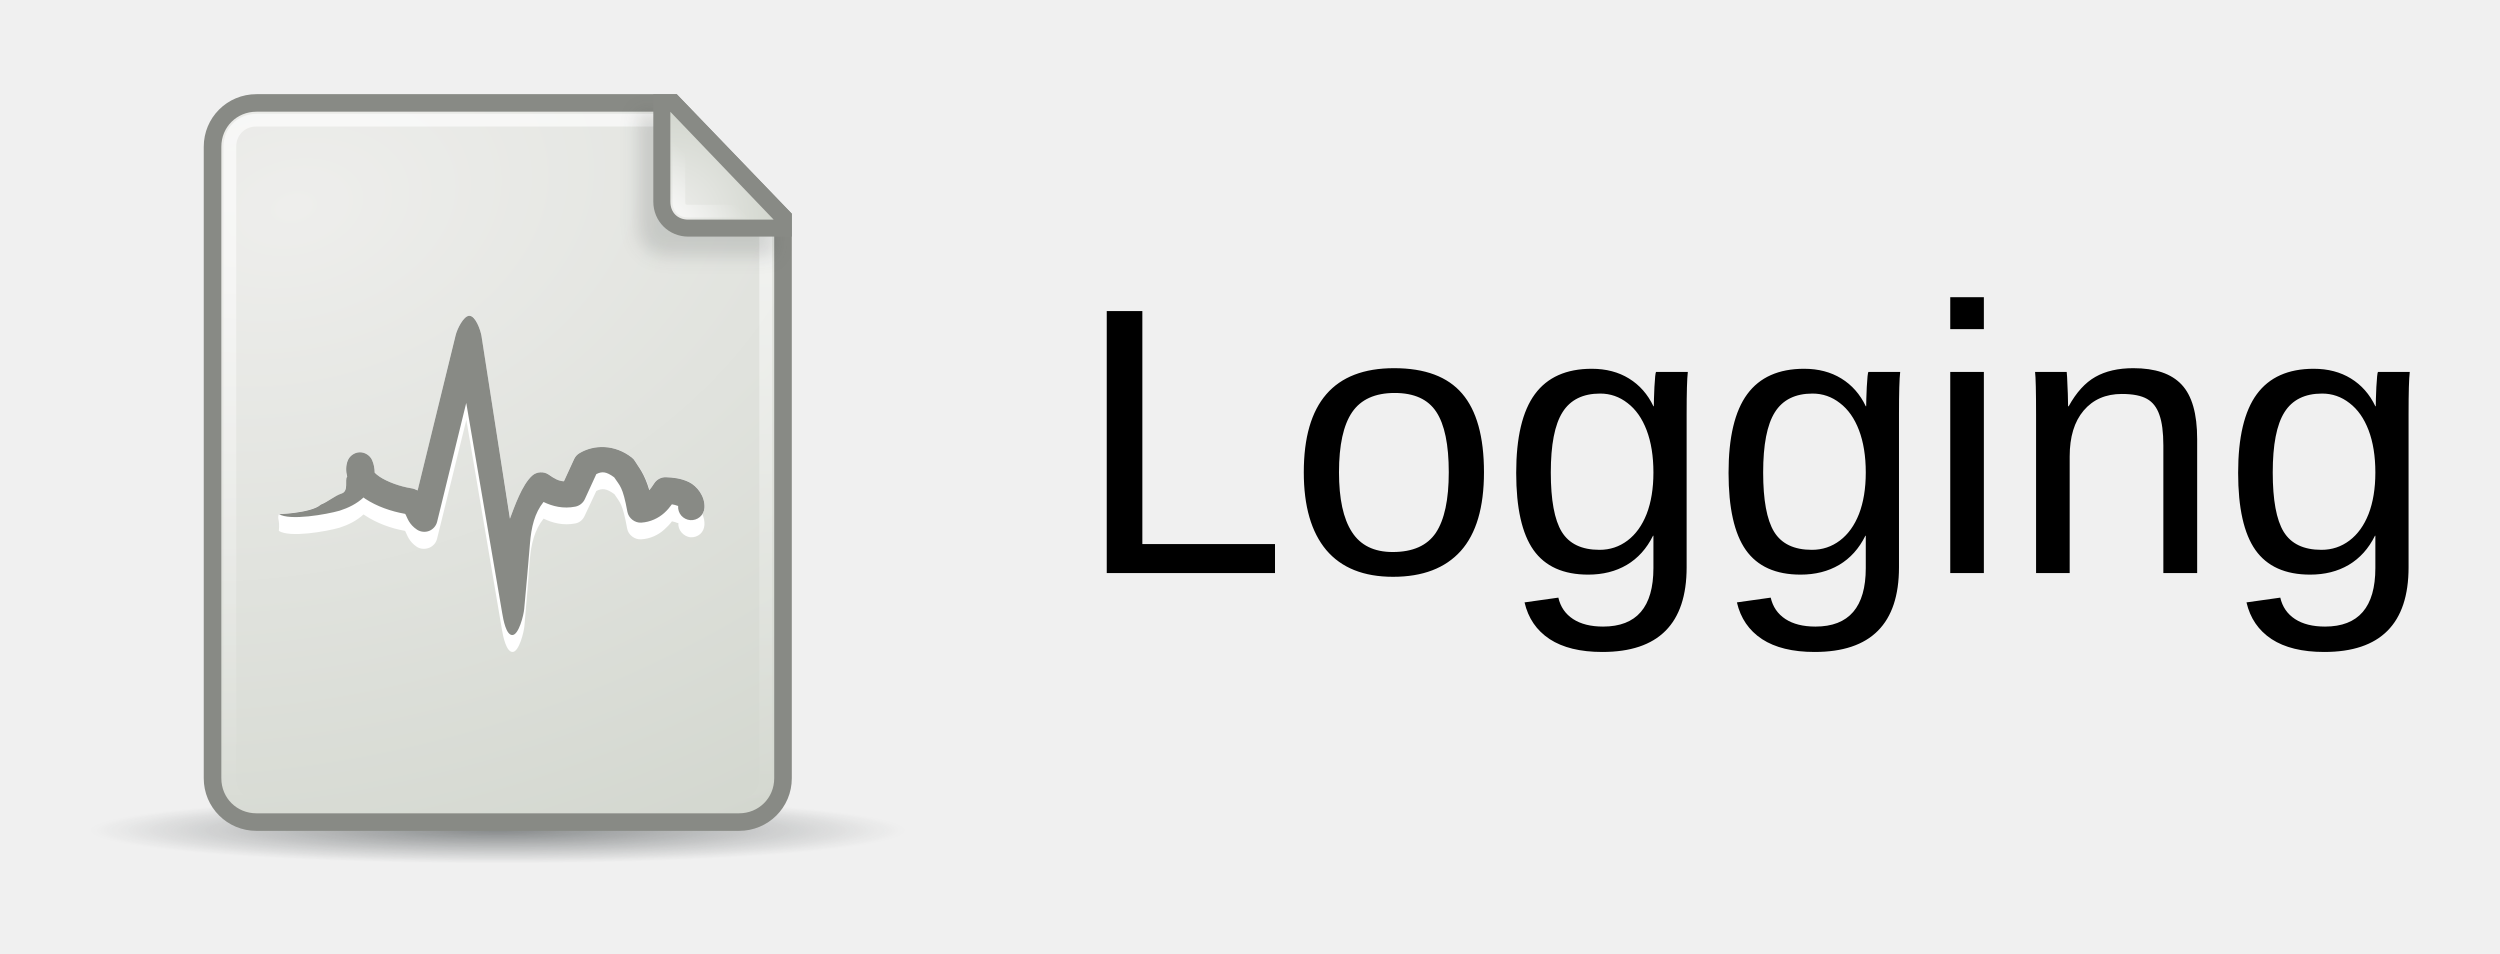
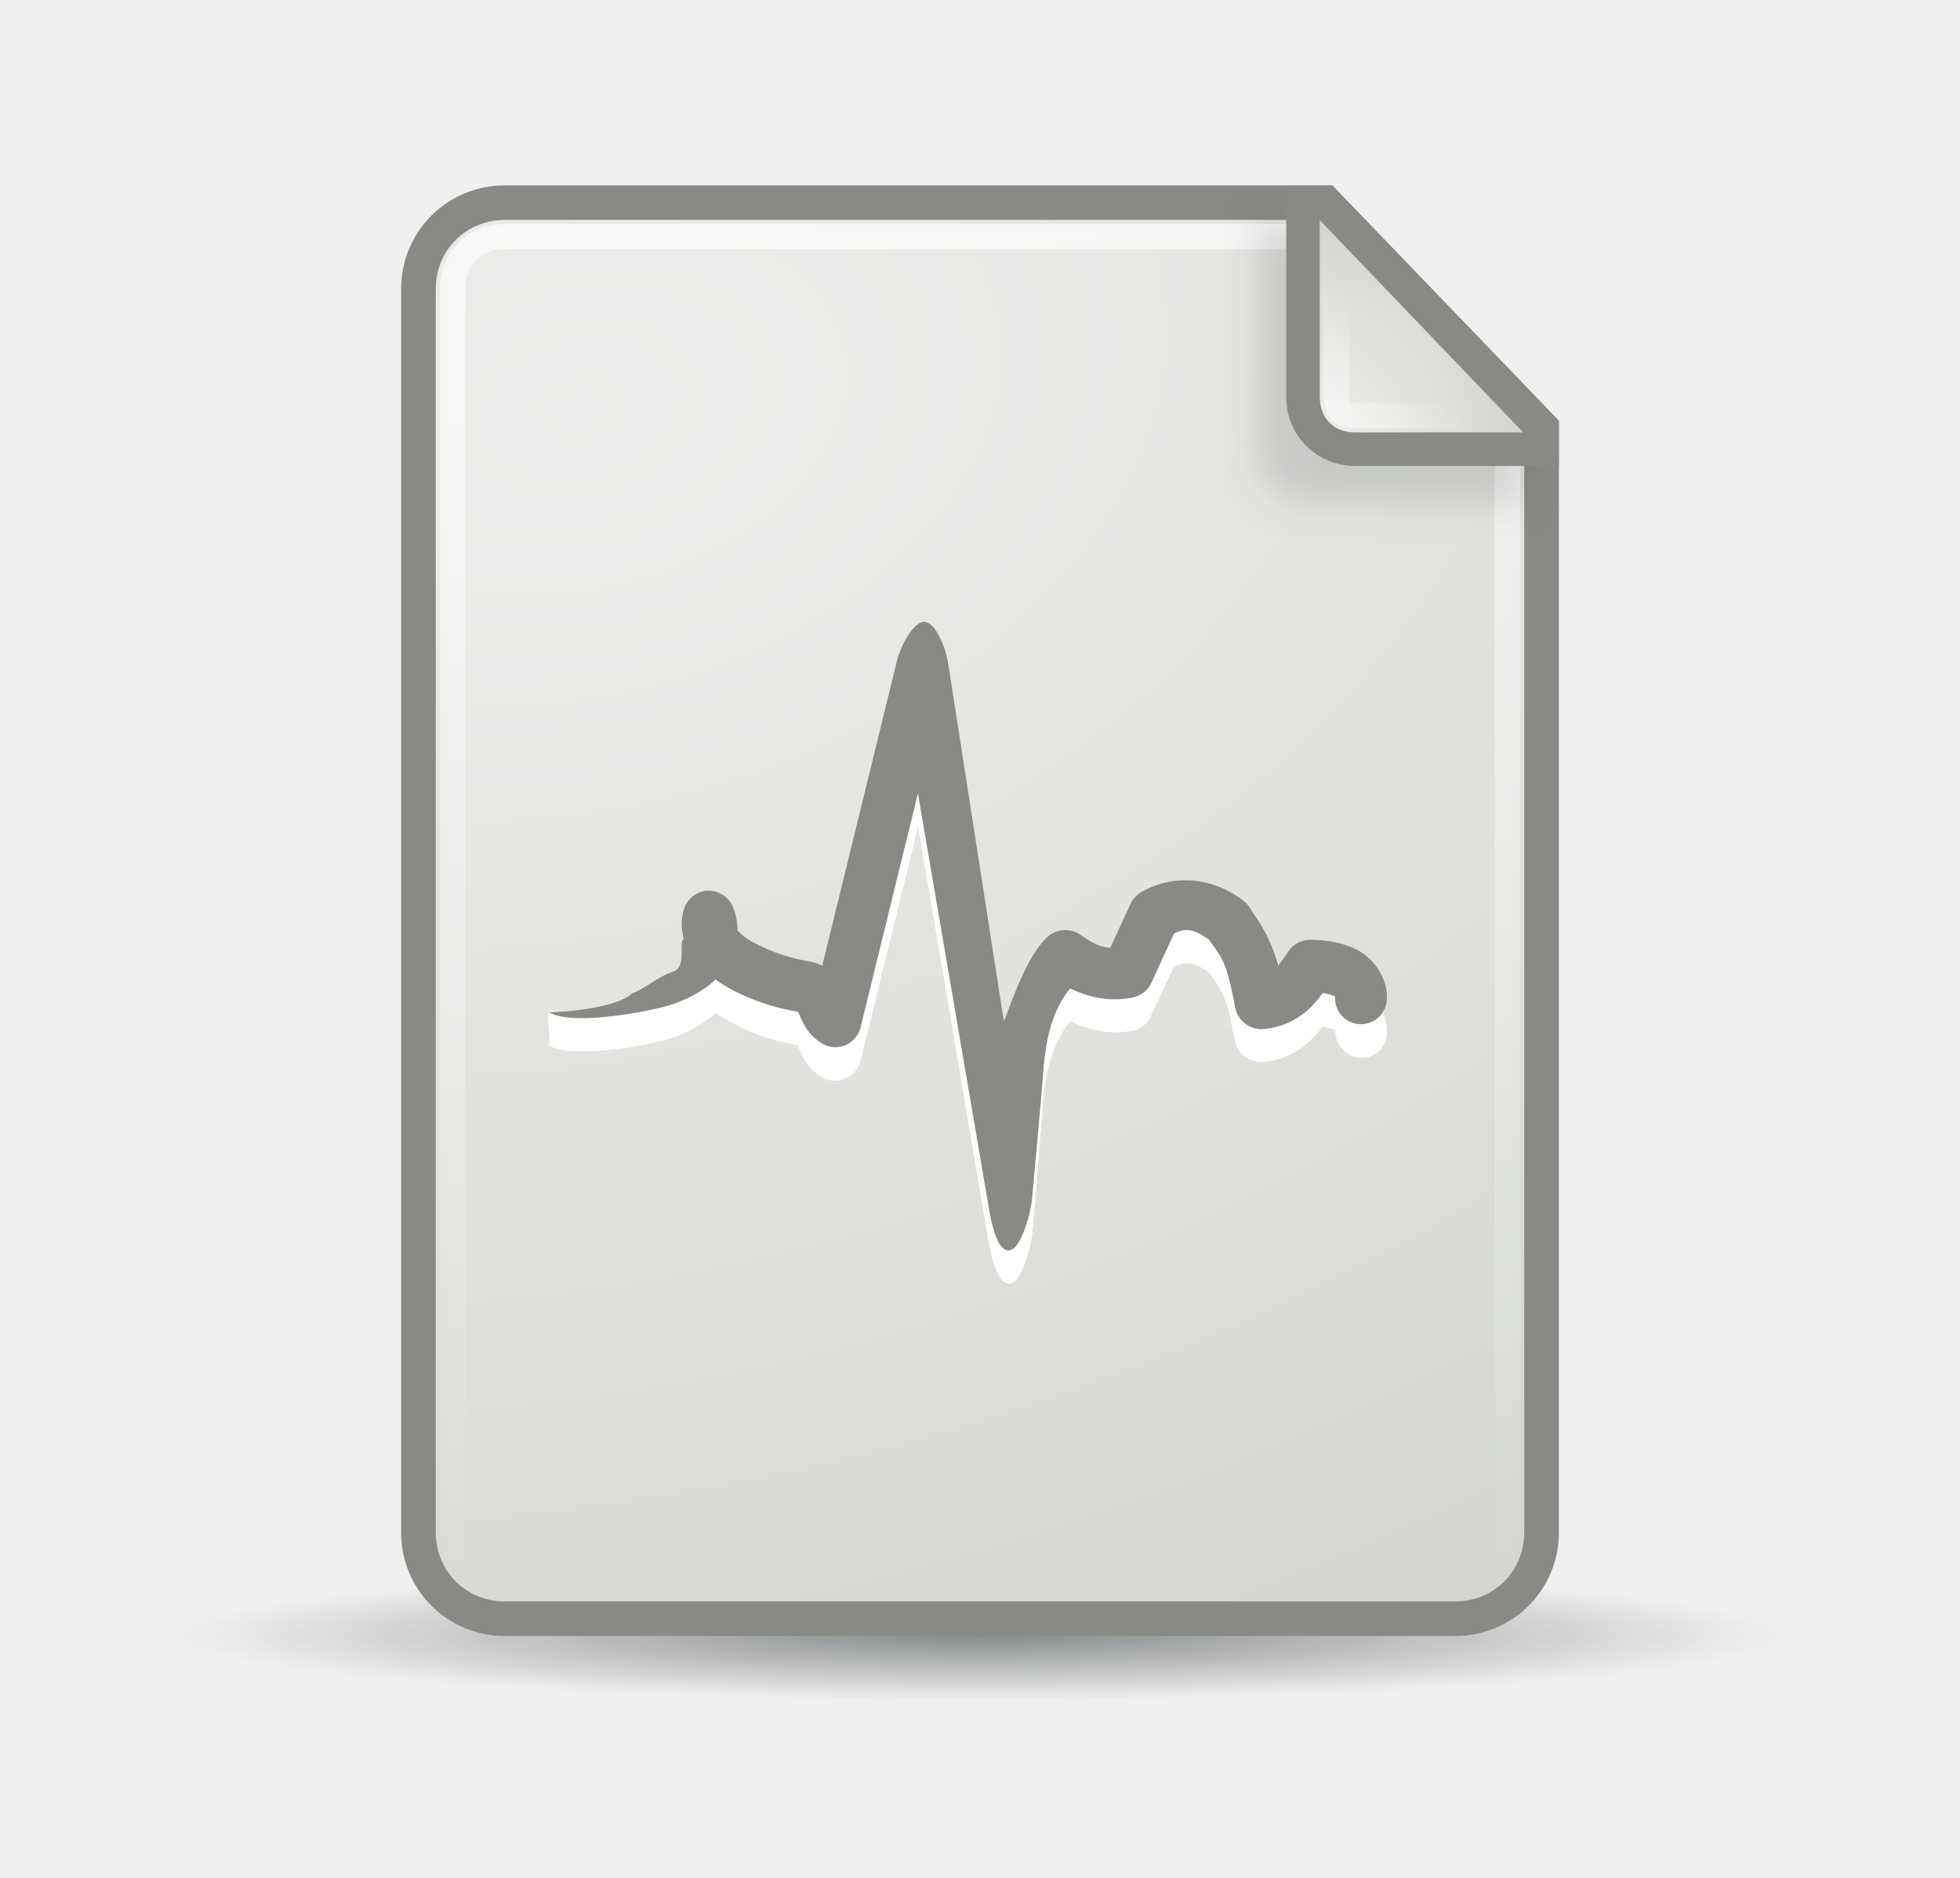
- <svg xmlns="http://www.w3.org/2000/svg" xmlns:xlink="http://www.w3.org/1999/xlink" width="27.755mm" height="10.587mm" viewBox="0 0 98.346 37.512" id="svg4470" version="1.1">
+ <svg xmlns="http://www.w3.org/2000/svg" xmlns:xlink="http://www.w3.org/1999/xlink" width="11.053mm" height="10.587mm" viewBox="0 0 39.163 37.512" id="svg4470" version="1.1">
  <defs id="defs4472">
    <radialGradient r="16" gradientTransform="matrix(1.5315,0,0,1.028,-3.9699,29.405)" cx="15.286" cy="33.37" gradientUnits="userSpaceOnUse" id="radialGradient4554">
      <stop offset="0" stop-color="#f00" id="stop3009" />
      <stop offset="1" stop-color="#800000" id="stop3011" />
    </radialGradient>
    <linearGradient y2="4.233" x2="7.23" gradientTransform="matrix(1.0345,0,0,1,4.1192,31.948)" y1="28.798" gradientUnits="userSpaceOnUse" x1="28.211" id="linearGradient4556">
      <stop offset="0" stop-opacity=".194" stop-color="#fff" id="stop2800" />
      <stop offset="1" stop-opacity="0" stop-color="#fff" id="stop2802" />
    </linearGradient>
    <linearGradient y2="2.5" x2="20.54" gradientTransform="matrix(1.0334,0,0,0.9055,3.5706,32.126)" y1="5.913" gradientUnits="userSpaceOnUse" x1="20.54" id="linearGradient4558">
      <stop offset="0" stop-opacity="0" id="stop2782" />
      <stop offset="1" stop-opacity=".233" stop-color="#fff" id="stop2784" />
    </linearGradient>
    <radialGradient r="16" gradientTransform="matrix(1.5315,0,0,1.028,-3.9699,29.405)" cx="15.286" cy="33.37" gradientUnits="userSpaceOnUse" id="radialGradient4554-3">
      <stop offset="0" stop-color="#f00" id="stop3009-6" />
      <stop offset="1" stop-color="#800000" id="stop3011-7" />
    </radialGradient>
    <linearGradient id="linearGradient2431">
      <stop offset="0" style="stop-color:#c6c6c6" id="stop2433" />
      <stop offset=".135" style="stop-color:#434343" id="stop2439" />
      <stop offset=".647" style="stop-color:#f9f9f9" id="stop2441" />
      <stop offset="1" style="stop-color:#bcbcbc" id="stop2435" />
    </linearGradient>
    <radialGradient gradientTransform="matrix(1,0,0,0.09243698,0,44.22976)" gradientUnits="userSpaceOnUse" xlink:href="#E" id="F" r="21.856" cy="48.735" cx="25.712" />
    <linearGradient id="E">
      <stop stop-color="#2e3436" id="R" />
      <stop stop-opacity="0" stop-color="#2e3436" offset="1" id="S" />
    </linearGradient>
    <radialGradient gradientTransform="matrix(0.6174379,2.560499,-3.788668,0.9135993,49.36735,-37.86865)" gradientUnits="userSpaceOnUse" xlink:href="#D" id="G" r="16.219" cy="12.06" cx="13.559" />
    <linearGradient id="D">
      <stop stop-color="#eeeeec" id="P" />
      <stop stop-color="#d3d7cf" offset="1" id="Q" />
    </linearGradient>
    <linearGradient gradientUnits="userSpaceOnUse" xlink:href="#C" id="H" y2="43.34" x2="0" y1="2.438" />
    <linearGradient id="C">
      <stop stop-opacity="0.8" stop-color="#fff" id="N" />
      <stop stop-opacity="0" stop-color="#fff" offset="1" id="O" />
    </linearGradient>
    <filter style="color-interpolation-filters:sRGB" id="K" height="1.302" width="1.321" y="-0.151" x="-0.16">
      <feGaussianBlur id="T" stdDeviation="0.533" />
    </filter>
    <radialGradient gradientTransform="matrix(2,2.0717464e-7,-2.1678585e-7,2.092784,-34.12499,-9.267566)" gradientUnits="userSpaceOnUse" xlink:href="#D" id="I" r="3.03" cy="8.609" cx="34.13" />
    <linearGradient gradientUnits="userSpaceOnUse" xlink:href="#C" id="J" y2="6.363" x2="36.533" y1="8.75" x1="34.13" />
  </defs>
  <g id="layer1" transform="translate(-63.59079,-63.29156)">
-     <g transform="matrix(0.5,0,0,0.5,-225.8049,-140.1217)" style="display:inline" id="g5228">
-       <g transform="matrix(1.341047,0,0,1.337228,585.7695,412.4055)" id="g3421">
-         <path style="opacity:0.54;fill:url(#F)" d="m 47.568,48.735 a 21.856,2.02 0 1 1 -43.711,0 21.856,2.02 0 1 1 43.711,0 z" transform="matrix(1.094416,0,0,0.9661277,-4.140144,-2.403097)" id="1" />
-         <path style="fill:#888a85" d="M 9.844,1.367 C 8.126,1.367 6.75,2.744 6.75,4.461 l 0,37.156 c 0,1.717 1.376,3.094 3.094,3.094 l 28.312,0 c 1.717,0 3.094,-1.376 3.094,-3.094 l 0,-33.219 -6.75,-7.031 -24.656,0 z" id="2" />
-         <path style="fill:url(#G)" d="m 9.844,2.25 c -1.159,0 -2.062,0.904 -2.062,2.062 l 0,37.156 c 0,1.159 0.904,2.063 2.062,2.062 l 28.312,0 c 1.159,0 2.062,-0.904 2.062,-2.062 l 0,-32.781 L 34.062,2.25 9.844,2.25 Z" transform="translate(4.4958504e-8,0.148625)" id="3" />
-         <path style="opacity:0.8;fill:none;stroke:url(#H);stroke-width:0.747;stroke-linecap:square;stroke-linejoin:round" d="m 9.844,2.75 c -0.898,0 -1.562,0.665 -1.562,1.562 l 0,37.156 c 0,0.898 0.665,1.563 1.562,1.562 l 28.312,0 c 0.898,0 1.562,-0.665 1.562,-1.562 l 0,-32.625 -5.875,-6.094 -24,0 z" transform="translate(4.4958504e-8,0.148625)" id="4" />
-         <path style="opacity:0.16;fill:#2e3436;filter:url(#K)" d="m 32.25,2.406 0,6.875 c 0,0.957 0.677,1.594 1.719,1.594 l 6.25,0 0,-1.812 -6.938,-6.656 -1.031,0 z" id="5" />
-         <path style="fill:#888a85" d="m 33.125,1.375 0,6.312 c -2e-6,1.159 0.904,2.063 2.062,2.062 l 6.062,0 0,-1.344 -6.75,-7.031 -1.375,0 z" id="6" />
-         <path style="fill:url(#I)" d="m 34.125,2.406 0,5.281 c -10e-7,0.641 0.422,1.063 1.062,1.062 l 5,0 -6.062,-6.344 z" id="7" />
-         <path style="opacity:0.8;fill:none;stroke:url(#J);stroke-width:0.747;stroke-linecap:square" d="m 34.625,3.688 0,4 c -10e-7,0.377 0.185,0.563 0.562,0.562 l 3.844,0 L 34.625,3.688 Z" id="8" />
-         <path style="fill:#ffffff" d="m 22.333,14.407 c -0.344,1.58e-4 -0.72,0.796 -0.801,1.13 l -2.234,9.145 c -0.116,-0.059 -0.244,-0.106 -0.378,-0.127 -0.664,-0.106 -1.4,-0.38 -1.846,-0.675 -0.131,-0.087 -0.225,-0.171 -0.297,-0.244 -7.87e-4,-0.248 -0.047,-0.501 -0.153,-0.74 -0.124,-0.277 -0.424,-0.466 -0.727,-0.458 -0.304,0.008 -0.593,0.213 -0.702,0.497 -0.117,0.307 -0.108,0.639 -0.029,0.938 -0.006,0.007 -0.005,0.009 -0.012,0.017 -0.137,0.157 0.111,0.835 -0.311,0.972 -0.422,0.137 -0.793,0.485 -1.224,0.653 -0.545,0.519 -2.723,0.587 -2.47,0.552 0.639,0.415 2.809,0.025 3.577,-0.195 0.512,-0.165 0.999,-0.405 1.398,-0.776 0.033,0.023 0.062,0.052 0.096,0.074 0.671,0.444 1.51,0.743 2.348,0.891 0.011,0.016 0.012,0.015 0.038,0.065 0.088,0.169 0.191,0.555 0.654,0.862 0.206,0.137 0.479,0.167 0.71,0.077 0.23,-0.09 0.412,-0.296 0.471,-0.537 l 1.709,-6.995 2.111,12.374 c 0.061,0.368 0.226,1.298 0.599,1.283 0.373,-0.015 0.66,-1.169 0.691,-1.541 0.122,-1.394 0.243,-2.608 0.336,-3.821 0.077,-1.002 0.278,-1.816 0.797,-2.468 0.516,0.251 1.145,0.417 1.867,0.275 0.24,-0.047 0.454,-0.215 0.555,-0.438 l 0.675,-1.475 c 0.332,-0.169 0.583,-0.157 1.049,0.189 0.331,0.511 0.497,0.508 0.776,2.032 0.067,0.368 0.433,0.656 0.807,0.634 0.545,-0.032 1.021,-0.272 1.35,-0.567 0.184,-0.165 0.326,-0.339 0.452,-0.512 0.139,0.025 0.257,0.054 0.323,0.086 0.023,0.011 0.034,0.009 0.045,0.01 -7.89e-4,0.004 -0.002,0.002 -0.002,0.007 -0.015,0.202 0.054,0.409 0.186,0.562 0.133,0.153 0.327,0.251 0.529,0.266 0.202,0.015 0.409,-0.054 0.562,-0.186 0.153,-0.133 0.251,-0.327 0.266,-0.53 0.049,-0.683 -0.438,-1.294 -0.912,-1.523 -0.474,-0.229 -0.947,-0.27 -1.348,-0.285 -0.268,-0.01 -0.538,0.13 -0.682,0.357 -0.104,0.164 -0.199,0.294 -0.29,0.407 -0.305,-1.036 -0.647,-1.367 -0.831,-1.692 -0.05,-0.089 -0.118,-0.167 -0.199,-0.23 -0.989,-0.774 -2.209,-0.781 -3.083,-0.247 -0.13,0.08 -0.236,0.199 -0.299,0.338 l -0.598,1.307 c -0.319,-0.015 -0.558,-0.158 -0.898,-0.395 -0.281,-0.196 -0.695,-0.173 -0.953,0.053 -0.612,0.537 -1.06,1.863 -1.318,2.545 l -1.67,-10.759 c -0.061,-0.356 -0.351,-1.182 -0.712,-1.182 l -1.7e-5,2.3e-5 z" id="9" />
-         <path style="fill:#ffffff" d="m 22.344,14.406 c -0.344,1.58e-4 -0.731,0.791 -0.812,1.125 L 19.312,24.688 c -0.116,-0.059 -0.273,-0.104 -0.406,-0.125 -0.664,-0.106 -1.398,-0.393 -1.844,-0.688 -0.131,-0.087 -0.21,-0.176 -0.281,-0.25 -7.87e-4,-0.248 -0.05,-0.48 -0.156,-0.719 -0.124,-0.277 -0.415,-0.477 -0.719,-0.469 -0.304,0.008 -0.61,0.216 -0.719,0.5 -0.117,0.307 -0.11,0.638 -0.031,0.938 -0.068,0.079 -0.055,0.294 -0.062,0.5 -3.59e-4,0.01 1.55e-4,0.021 0,0.031 -0.011,0.195 -0.049,0.404 -0.25,0.469 -0.422,0.137 -0.788,0.457 -1.219,0.625 -0.545,0.519 -2.722,0.597 -2.469,0.562 -0.107,0.332 0.066,0.3 0,1 0.639,0.415 2.795,0.033 3.562,-0.188 0.512,-0.165 1.008,-0.411 1.406,-0.781 0.033,0.023 0.06,0.04 0.094,0.062 0.671,0.444 1.505,0.759 2.344,0.906 0.011,0.016 0.005,0.012 0.031,0.062 0.088,0.169 0.194,0.568 0.656,0.875 0.206,0.137 0.488,0.152 0.719,0.062 0.23,-0.09 0.41,-0.291 0.469,-0.531 l 1.719,-7 2.094,12.375 c 0.061,0.368 0.252,1.296 0.625,1.281 0.373,-0.015 0.657,-1.159 0.688,-1.531 0.122,-1.394 0.219,-2.631 0.312,-3.844 0.077,-1.002 0.293,-1.817 0.812,-2.469 0.516,0.251 1.153,0.423 1.875,0.281 0.24,-0.047 0.43,-0.215 0.531,-0.438 l 0.688,-1.469 c 0.332,-0.169 0.597,-0.158 1.062,0.188 0.331,0.511 0.472,0.507 0.75,2.031 0.067,0.368 0.439,0.647 0.812,0.625 C 32.951,27.531 33.421,27.295 33.75,27 c 0.184,-0.165 0.342,-0.327 0.469,-0.5 0.139,0.025 0.247,0.062 0.312,0.094 0.023,0.011 0.051,-6.31e-4 0.062,0 -0.015,0.202 0.055,0.409 0.188,0.562 0.133,0.153 0.329,0.267 0.531,0.281 0.202,0.015 0.409,-0.055 0.562,-0.188 0.153,-0.133 0.235,-0.329 0.25,-0.531 C 36.142,26.488 36.085,26.265 36,26.062 36.066,25.956 36.116,25.844 36.125,25.719 36.174,25.036 35.693,24.416 35.219,24.188 34.745,23.959 34.276,23.921 33.875,23.906 33.607,23.896 33.332,24.024 33.188,24.25 33.083,24.414 32.997,24.543 32.906,24.656 32.601,23.62 32.246,23.295 32.062,22.969 32.012,22.88 31.956,22.813 31.875,22.75 30.886,21.976 29.656,21.965 28.781,22.5 c -0.13,0.08 -0.249,0.205 -0.312,0.344 L 27.875,24.156 C 27.556,24.141 27.34,23.987 27,23.75 c -0.281,-0.196 -0.711,-0.163 -0.969,0.062 -0.612,0.537 -1.055,1.848 -1.312,2.531 l -1.688,-10.75 c -0.061,-0.356 -0.326,-1.187 -0.688,-1.188 z" id="A" />
-         <path style="fill:#888a85" d="m 22.333,14.407 c -0.344,1.58e-4 -0.72,0.796 -0.801,1.13 l -2.234,9.145 c -0.116,-0.059 -0.244,-0.106 -0.378,-0.127 -0.664,-0.106 -1.4,-0.38 -1.846,-0.675 -0.131,-0.087 -0.225,-0.171 -0.297,-0.244 -7.87e-4,-0.248 -0.047,-0.501 -0.153,-0.74 -0.124,-0.277 -0.424,-0.466 -0.727,-0.458 -0.304,0.008 -0.593,0.213 -0.702,0.497 -0.117,0.307 -0.108,0.639 -0.029,0.938 -0.006,0.007 -0.005,0.009 -0.012,0.017 -0.137,0.157 0.111,0.835 -0.311,0.972 -0.422,0.137 -0.793,0.485 -1.224,0.653 -0.545,0.519 -2.723,0.587 -2.47,0.552 0.639,0.415 2.809,0.025 3.577,-0.195 0.512,-0.165 0.999,-0.405 1.398,-0.776 0.033,0.023 0.062,0.052 0.096,0.074 0.671,0.444 1.51,0.743 2.348,0.891 0.011,0.016 0.012,0.015 0.038,0.065 0.088,0.169 0.191,0.555 0.654,0.862 0.206,0.137 0.479,0.167 0.71,0.077 0.23,-0.09 0.412,-0.296 0.471,-0.537 l 1.709,-6.995 2.111,12.374 c 0.061,0.368 0.226,1.298 0.599,1.283 0.373,-0.015 0.66,-1.169 0.691,-1.541 0.122,-1.394 0.243,-2.608 0.336,-3.821 0.077,-1.002 0.278,-1.816 0.797,-2.468 0.516,0.251 1.145,0.417 1.867,0.275 0.24,-0.047 0.454,-0.215 0.555,-0.438 l 0.675,-1.475 c 0.332,-0.169 0.583,-0.157 1.049,0.189 0.331,0.511 0.497,0.508 0.776,2.032 0.067,0.368 0.433,0.656 0.807,0.634 0.545,-0.032 1.021,-0.272 1.35,-0.567 0.184,-0.165 0.326,-0.339 0.452,-0.512 0.139,0.025 0.257,0.054 0.323,0.086 0.023,0.011 0.034,0.009 0.045,0.01 -7.89e-4,0.004 -0.002,0.002 -0.002,0.007 -0.015,0.202 0.054,0.409 0.186,0.562 0.133,0.153 0.327,0.251 0.529,0.266 0.202,0.015 0.409,-0.054 0.562,-0.186 0.153,-0.133 0.251,-0.327 0.266,-0.53 0.049,-0.683 -0.438,-1.294 -0.912,-1.523 -0.474,-0.229 -0.947,-0.27 -1.348,-0.285 -0.268,-0.01 -0.538,0.13 -0.682,0.357 -0.104,0.164 -0.199,0.294 -0.29,0.407 -0.305,-1.036 -0.647,-1.367 -0.831,-1.692 -0.05,-0.089 -0.118,-0.167 -0.199,-0.23 -0.989,-0.774 -2.209,-0.781 -3.083,-0.247 -0.13,0.08 -0.236,0.199 -0.299,0.338 l -0.598,1.307 c -0.319,-0.015 -0.558,-0.158 -0.898,-0.395 -0.281,-0.196 -0.695,-0.173 -0.953,0.053 -0.612,0.537 -1.06,1.863 -1.318,2.545 l -1.67,-10.759 c -0.061,-0.356 -0.351,-1.182 -0.712,-1.182 l -1.7e-5,2.3e-5 z" id="B" />
-       </g>
-       <text transform="scale(1.001427,0.998575)" id="text3628" y="452.553" x="662.448" style="color:#000000;font-style:normal;font-variant:normal;font-weight:normal;font-stretch:normal;font-size:30px;line-height:125%;font-family:Arial;-inkscape-font-specification:Arial;text-indent:0;text-align:start;text-decoration:none;text-decoration-line:none;letter-spacing:0px;word-spacing:0px;text-transform:none;direction:ltr;block-progression:tb;writing-mode:lr-tb;baseline-shift:baseline;text-anchor:start;display:inline;overflow:visible;visibility:visible;fill:#000000;fill-opacity:1;fill-rule:nonzero;stroke:none;stroke-width:1px;marker:none;enable-background:accumulate" xml:space="preserve">
-         <tspan id="tspan3632" style="font-size:30px" y="452.553" x="662.448">Logging</tspan>
-       </text>
+     <g id="g3421" transform="matrix(0.6705235,0,0,0.6686138,67.07986,66.08102)">
+       <path id="1" transform="matrix(1.094416,0,0,0.9661277,-4.140144,-2.403097)" d="m 47.568,48.735 a 21.856,2.02 0 1 1 -43.711,0 21.856,2.02 0 1 1 43.711,0 z" style="opacity:0.54;fill:url(#F)" />
+       <path id="2" d="M 9.844,1.367 C 8.126,1.367 6.75,2.744 6.75,4.461 l 0,37.156 c 0,1.717 1.376,3.094 3.094,3.094 l 28.312,0 c 1.717,0 3.094,-1.376 3.094,-3.094 l 0,-33.219 -6.75,-7.031 -24.656,0 z" style="fill:#888a85" />
+       <path id="3" transform="translate(4.4958504e-8,0.148625)" d="m 9.844,2.25 c -1.159,0 -2.062,0.904 -2.062,2.062 l 0,37.156 c 0,1.159 0.904,2.063 2.062,2.062 l 28.312,0 c 1.159,0 2.062,-0.904 2.062,-2.062 l 0,-32.781 L 34.062,2.25 9.844,2.25 Z" style="fill:url(#G)" />
+       <path id="4" transform="translate(4.4958504e-8,0.148625)" d="m 9.844,2.75 c -0.898,0 -1.562,0.665 -1.562,1.562 l 0,37.156 c 0,0.898 0.665,1.563 1.562,1.562 l 28.312,0 c 0.898,0 1.562,-0.665 1.562,-1.562 l 0,-32.625 -5.875,-6.094 -24,0 z" style="opacity:0.8;fill:none;stroke:url(#H);stroke-width:0.747;stroke-linecap:square;stroke-linejoin:round" />
+       <path id="5" d="m 32.25,2.406 0,6.875 c 0,0.957 0.677,1.594 1.719,1.594 l 6.25,0 0,-1.812 -6.938,-6.656 -1.031,0 z" style="opacity:0.16;fill:#2e3436;filter:url(#K)" />
+       <path id="6" d="m 33.125,1.375 0,6.312 c -2e-6,1.159 0.904,2.063 2.062,2.062 l 6.062,0 0,-1.344 -6.75,-7.031 -1.375,0 z" style="fill:#888a85" />
+       <path id="7" d="m 34.125,2.406 0,5.281 c -10e-7,0.641 0.422,1.063 1.062,1.062 l 5,0 -6.062,-6.344 z" style="fill:url(#I)" />
+       <path id="8" d="m 34.625,3.688 0,4 c -10e-7,0.377 0.185,0.563 0.562,0.562 l 3.844,0 L 34.625,3.688 Z" style="opacity:0.8;fill:none;stroke:url(#J);stroke-width:0.747;stroke-linecap:square" />
+       <path id="9" d="m 22.333,14.407 c -0.344,1.58e-4 -0.72,0.796 -0.801,1.13 l -2.234,9.145 c -0.116,-0.059 -0.244,-0.106 -0.378,-0.127 -0.664,-0.106 -1.4,-0.38 -1.846,-0.675 -0.131,-0.087 -0.225,-0.171 -0.297,-0.244 -7.87e-4,-0.248 -0.047,-0.501 -0.153,-0.74 -0.124,-0.277 -0.424,-0.466 -0.727,-0.458 -0.304,0.008 -0.593,0.213 -0.702,0.497 -0.117,0.307 -0.108,0.639 -0.029,0.938 -0.006,0.007 -0.005,0.009 -0.012,0.017 -0.137,0.157 0.111,0.835 -0.311,0.972 -0.422,0.137 -0.793,0.485 -1.224,0.653 -0.545,0.519 -2.723,0.587 -2.47,0.552 0.639,0.415 2.809,0.025 3.577,-0.195 0.512,-0.165 0.999,-0.405 1.398,-0.776 0.033,0.023 0.062,0.052 0.096,0.074 0.671,0.444 1.51,0.743 2.348,0.891 0.011,0.016 0.012,0.015 0.038,0.065 0.088,0.169 0.191,0.555 0.654,0.862 0.206,0.137 0.479,0.167 0.71,0.077 0.23,-0.09 0.412,-0.296 0.471,-0.537 l 1.709,-6.995 2.111,12.374 c 0.061,0.368 0.226,1.298 0.599,1.283 0.373,-0.015 0.66,-1.169 0.691,-1.541 0.122,-1.394 0.243,-2.608 0.336,-3.821 0.077,-1.002 0.278,-1.816 0.797,-2.468 0.516,0.251 1.145,0.417 1.867,0.275 0.24,-0.047 0.454,-0.215 0.555,-0.438 l 0.675,-1.475 c 0.332,-0.169 0.583,-0.157 1.049,0.189 0.331,0.511 0.497,0.508 0.776,2.032 0.067,0.368 0.433,0.656 0.807,0.634 0.545,-0.032 1.021,-0.272 1.35,-0.567 0.184,-0.165 0.326,-0.339 0.452,-0.512 0.139,0.025 0.257,0.054 0.323,0.086 0.023,0.011 0.034,0.009 0.045,0.01 -7.89e-4,0.004 -0.002,0.002 -0.002,0.007 -0.015,0.202 0.054,0.409 0.186,0.562 0.133,0.153 0.327,0.251 0.529,0.266 0.202,0.015 0.409,-0.054 0.562,-0.186 0.153,-0.133 0.251,-0.327 0.266,-0.53 0.049,-0.683 -0.438,-1.294 -0.912,-1.523 -0.474,-0.229 -0.947,-0.27 -1.348,-0.285 -0.268,-0.01 -0.538,0.13 -0.682,0.357 -0.104,0.164 -0.199,0.294 -0.29,0.407 -0.305,-1.036 -0.647,-1.367 -0.831,-1.692 -0.05,-0.089 -0.118,-0.167 -0.199,-0.23 -0.989,-0.774 -2.209,-0.781 -3.083,-0.247 -0.13,0.08 -0.236,0.199 -0.299,0.338 l -0.598,1.307 c -0.319,-0.015 -0.558,-0.158 -0.898,-0.395 -0.281,-0.196 -0.695,-0.173 -0.953,0.053 -0.612,0.537 -1.06,1.863 -1.318,2.545 l -1.67,-10.759 c -0.061,-0.356 -0.351,-1.182 -0.712,-1.182 l -1.7e-5,2.3e-5 z" style="fill:#ffffff" />
+       <path id="A" d="m 22.344,14.406 c -0.344,1.58e-4 -0.731,0.791 -0.812,1.125 L 19.312,24.688 c -0.116,-0.059 -0.273,-0.104 -0.406,-0.125 -0.664,-0.106 -1.398,-0.393 -1.844,-0.688 -0.131,-0.087 -0.21,-0.176 -0.281,-0.25 -7.87e-4,-0.248 -0.05,-0.48 -0.156,-0.719 -0.124,-0.277 -0.415,-0.477 -0.719,-0.469 -0.304,0.008 -0.61,0.216 -0.719,0.5 -0.117,0.307 -0.11,0.638 -0.031,0.938 -0.068,0.079 -0.055,0.294 -0.062,0.5 -3.59e-4,0.01 1.55e-4,0.021 0,0.031 -0.011,0.195 -0.049,0.404 -0.25,0.469 -0.422,0.137 -0.788,0.457 -1.219,0.625 -0.545,0.519 -2.722,0.597 -2.469,0.562 -0.107,0.332 0.066,0.3 0,1 0.639,0.415 2.795,0.033 3.562,-0.188 0.512,-0.165 1.008,-0.411 1.406,-0.781 0.033,0.023 0.06,0.04 0.094,0.062 0.671,0.444 1.505,0.759 2.344,0.906 0.011,0.016 0.005,0.012 0.031,0.062 0.088,0.169 0.194,0.568 0.656,0.875 0.206,0.137 0.488,0.152 0.719,0.062 0.23,-0.09 0.41,-0.291 0.469,-0.531 l 1.719,-7 2.094,12.375 c 0.061,0.368 0.252,1.296 0.625,1.281 0.373,-0.015 0.657,-1.159 0.688,-1.531 0.122,-1.394 0.219,-2.631 0.312,-3.844 0.077,-1.002 0.293,-1.817 0.812,-2.469 0.516,0.251 1.153,0.423 1.875,0.281 0.24,-0.047 0.43,-0.215 0.531,-0.438 l 0.688,-1.469 c 0.332,-0.169 0.597,-0.158 1.062,0.188 0.331,0.511 0.472,0.507 0.75,2.031 0.067,0.368 0.439,0.647 0.812,0.625 C 32.951,27.531 33.421,27.295 33.75,27 c 0.184,-0.165 0.342,-0.327 0.469,-0.5 0.139,0.025 0.247,0.062 0.312,0.094 0.023,0.011 0.051,-6.31e-4 0.062,0 -0.015,0.202 0.055,0.409 0.188,0.562 0.133,0.153 0.329,0.267 0.531,0.281 0.202,0.015 0.409,-0.055 0.562,-0.188 0.153,-0.133 0.235,-0.329 0.25,-0.531 C 36.142,26.488 36.085,26.265 36,26.062 36.066,25.956 36.116,25.844 36.125,25.719 36.174,25.036 35.693,24.416 35.219,24.188 34.745,23.959 34.276,23.921 33.875,23.906 33.607,23.896 33.332,24.024 33.188,24.25 33.083,24.414 32.997,24.543 32.906,24.656 32.601,23.62 32.246,23.295 32.062,22.969 32.012,22.88 31.956,22.813 31.875,22.75 30.886,21.976 29.656,21.965 28.781,22.5 c -0.13,0.08 -0.249,0.205 -0.312,0.344 L 27.875,24.156 C 27.556,24.141 27.34,23.987 27,23.75 c -0.281,-0.196 -0.711,-0.163 -0.969,0.062 -0.612,0.537 -1.055,1.848 -1.312,2.531 l -1.688,-10.75 c -0.061,-0.356 -0.326,-1.187 -0.688,-1.188 z" style="fill:#ffffff" />
+       <path id="B" d="m 22.333,14.407 c -0.344,1.58e-4 -0.72,0.796 -0.801,1.13 l -2.234,9.145 c -0.116,-0.059 -0.244,-0.106 -0.378,-0.127 -0.664,-0.106 -1.4,-0.38 -1.846,-0.675 -0.131,-0.087 -0.225,-0.171 -0.297,-0.244 -7.87e-4,-0.248 -0.047,-0.501 -0.153,-0.74 -0.124,-0.277 -0.424,-0.466 -0.727,-0.458 -0.304,0.008 -0.593,0.213 -0.702,0.497 -0.117,0.307 -0.108,0.639 -0.029,0.938 -0.006,0.007 -0.005,0.009 -0.012,0.017 -0.137,0.157 0.111,0.835 -0.311,0.972 -0.422,0.137 -0.793,0.485 -1.224,0.653 -0.545,0.519 -2.723,0.587 -2.47,0.552 0.639,0.415 2.809,0.025 3.577,-0.195 0.512,-0.165 0.999,-0.405 1.398,-0.776 0.033,0.023 0.062,0.052 0.096,0.074 0.671,0.444 1.51,0.743 2.348,0.891 0.011,0.016 0.012,0.015 0.038,0.065 0.088,0.169 0.191,0.555 0.654,0.862 0.206,0.137 0.479,0.167 0.71,0.077 0.23,-0.09 0.412,-0.296 0.471,-0.537 l 1.709,-6.995 2.111,12.374 c 0.061,0.368 0.226,1.298 0.599,1.283 0.373,-0.015 0.66,-1.169 0.691,-1.541 0.122,-1.394 0.243,-2.608 0.336,-3.821 0.077,-1.002 0.278,-1.816 0.797,-2.468 0.516,0.251 1.145,0.417 1.867,0.275 0.24,-0.047 0.454,-0.215 0.555,-0.438 l 0.675,-1.475 c 0.332,-0.169 0.583,-0.157 1.049,0.189 0.331,0.511 0.497,0.508 0.776,2.032 0.067,0.368 0.433,0.656 0.807,0.634 0.545,-0.032 1.021,-0.272 1.35,-0.567 0.184,-0.165 0.326,-0.339 0.452,-0.512 0.139,0.025 0.257,0.054 0.323,0.086 0.023,0.011 0.034,0.009 0.045,0.01 -7.89e-4,0.004 -0.002,0.002 -0.002,0.007 -0.015,0.202 0.054,0.409 0.186,0.562 0.133,0.153 0.327,0.251 0.529,0.266 0.202,0.015 0.409,-0.054 0.562,-0.186 0.153,-0.133 0.251,-0.327 0.266,-0.53 0.049,-0.683 -0.438,-1.294 -0.912,-1.523 -0.474,-0.229 -0.947,-0.27 -1.348,-0.285 -0.268,-0.01 -0.538,0.13 -0.682,0.357 -0.104,0.164 -0.199,0.294 -0.29,0.407 -0.305,-1.036 -0.647,-1.367 -0.831,-1.692 -0.05,-0.089 -0.118,-0.167 -0.199,-0.23 -0.989,-0.774 -2.209,-0.781 -3.083,-0.247 -0.13,0.08 -0.236,0.199 -0.299,0.338 l -0.598,1.307 c -0.319,-0.015 -0.558,-0.158 -0.898,-0.395 -0.281,-0.196 -0.695,-0.173 -0.953,0.053 -0.612,0.537 -1.06,1.863 -1.318,2.545 l -1.67,-10.759 c -0.061,-0.356 -0.351,-1.182 -0.712,-1.182 l -1.7e-5,2.3e-5 z" style="fill:#888a85" />
    </g>
  </g>
</svg>
